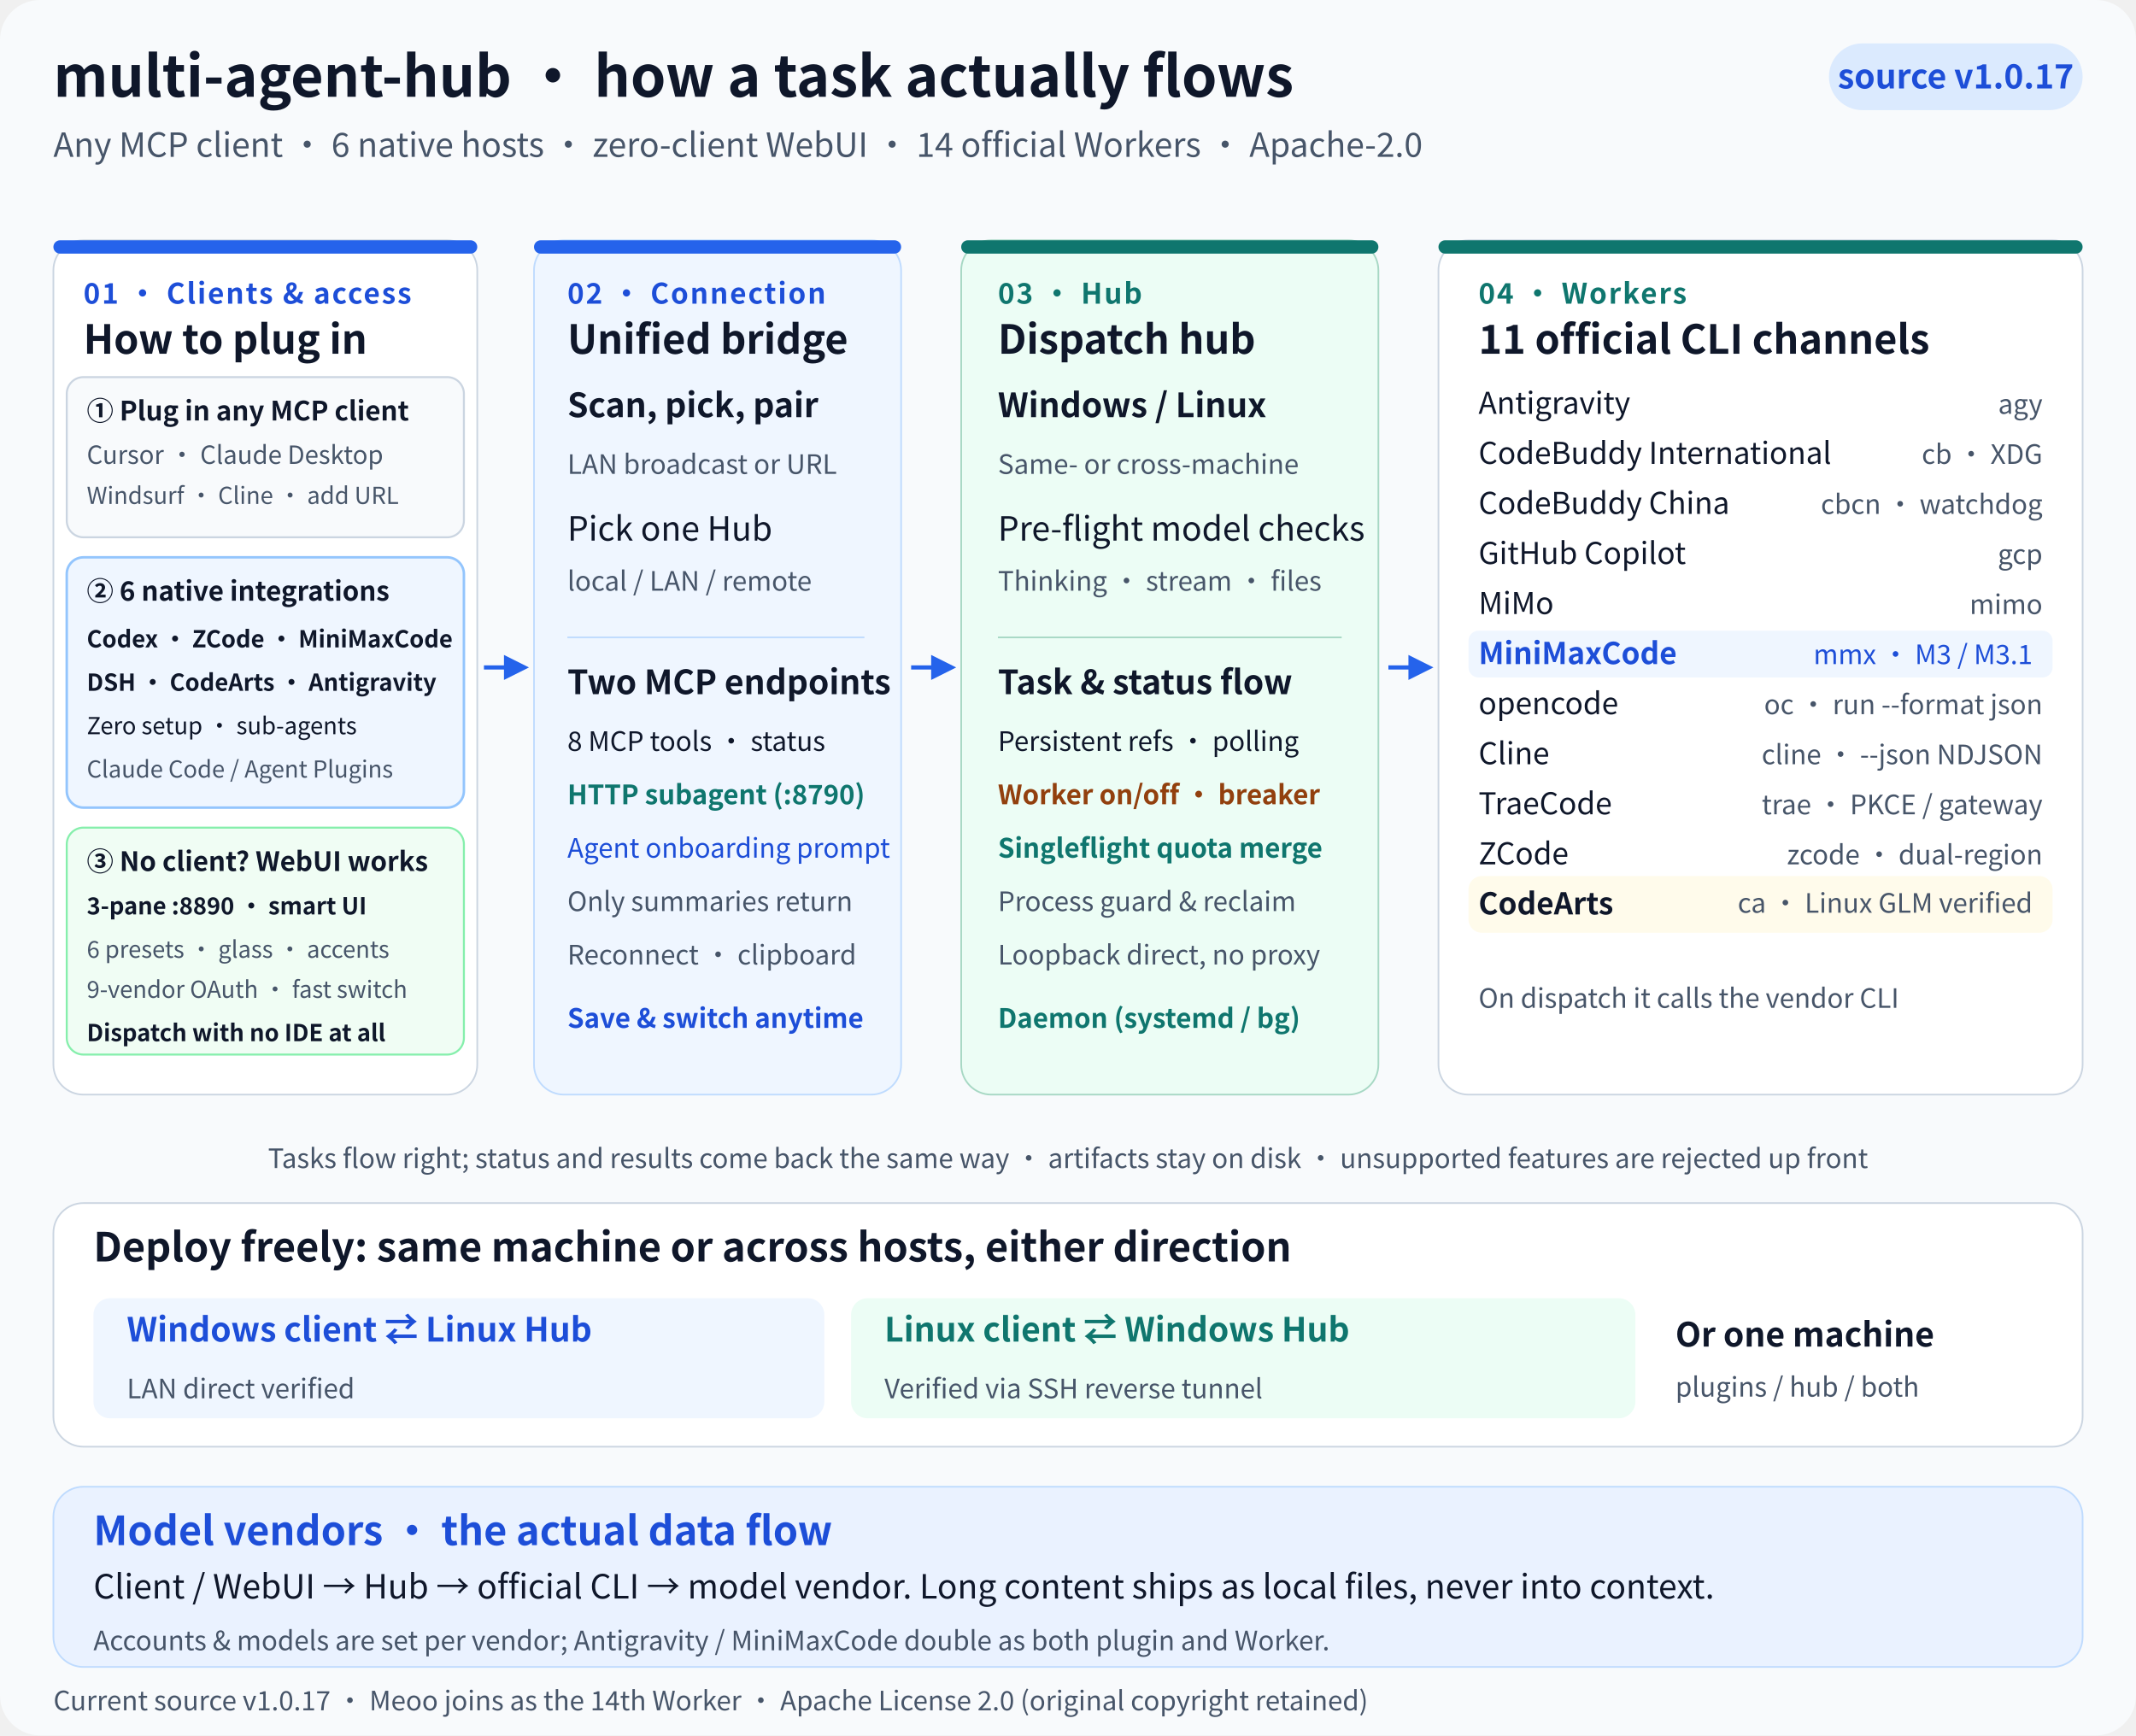
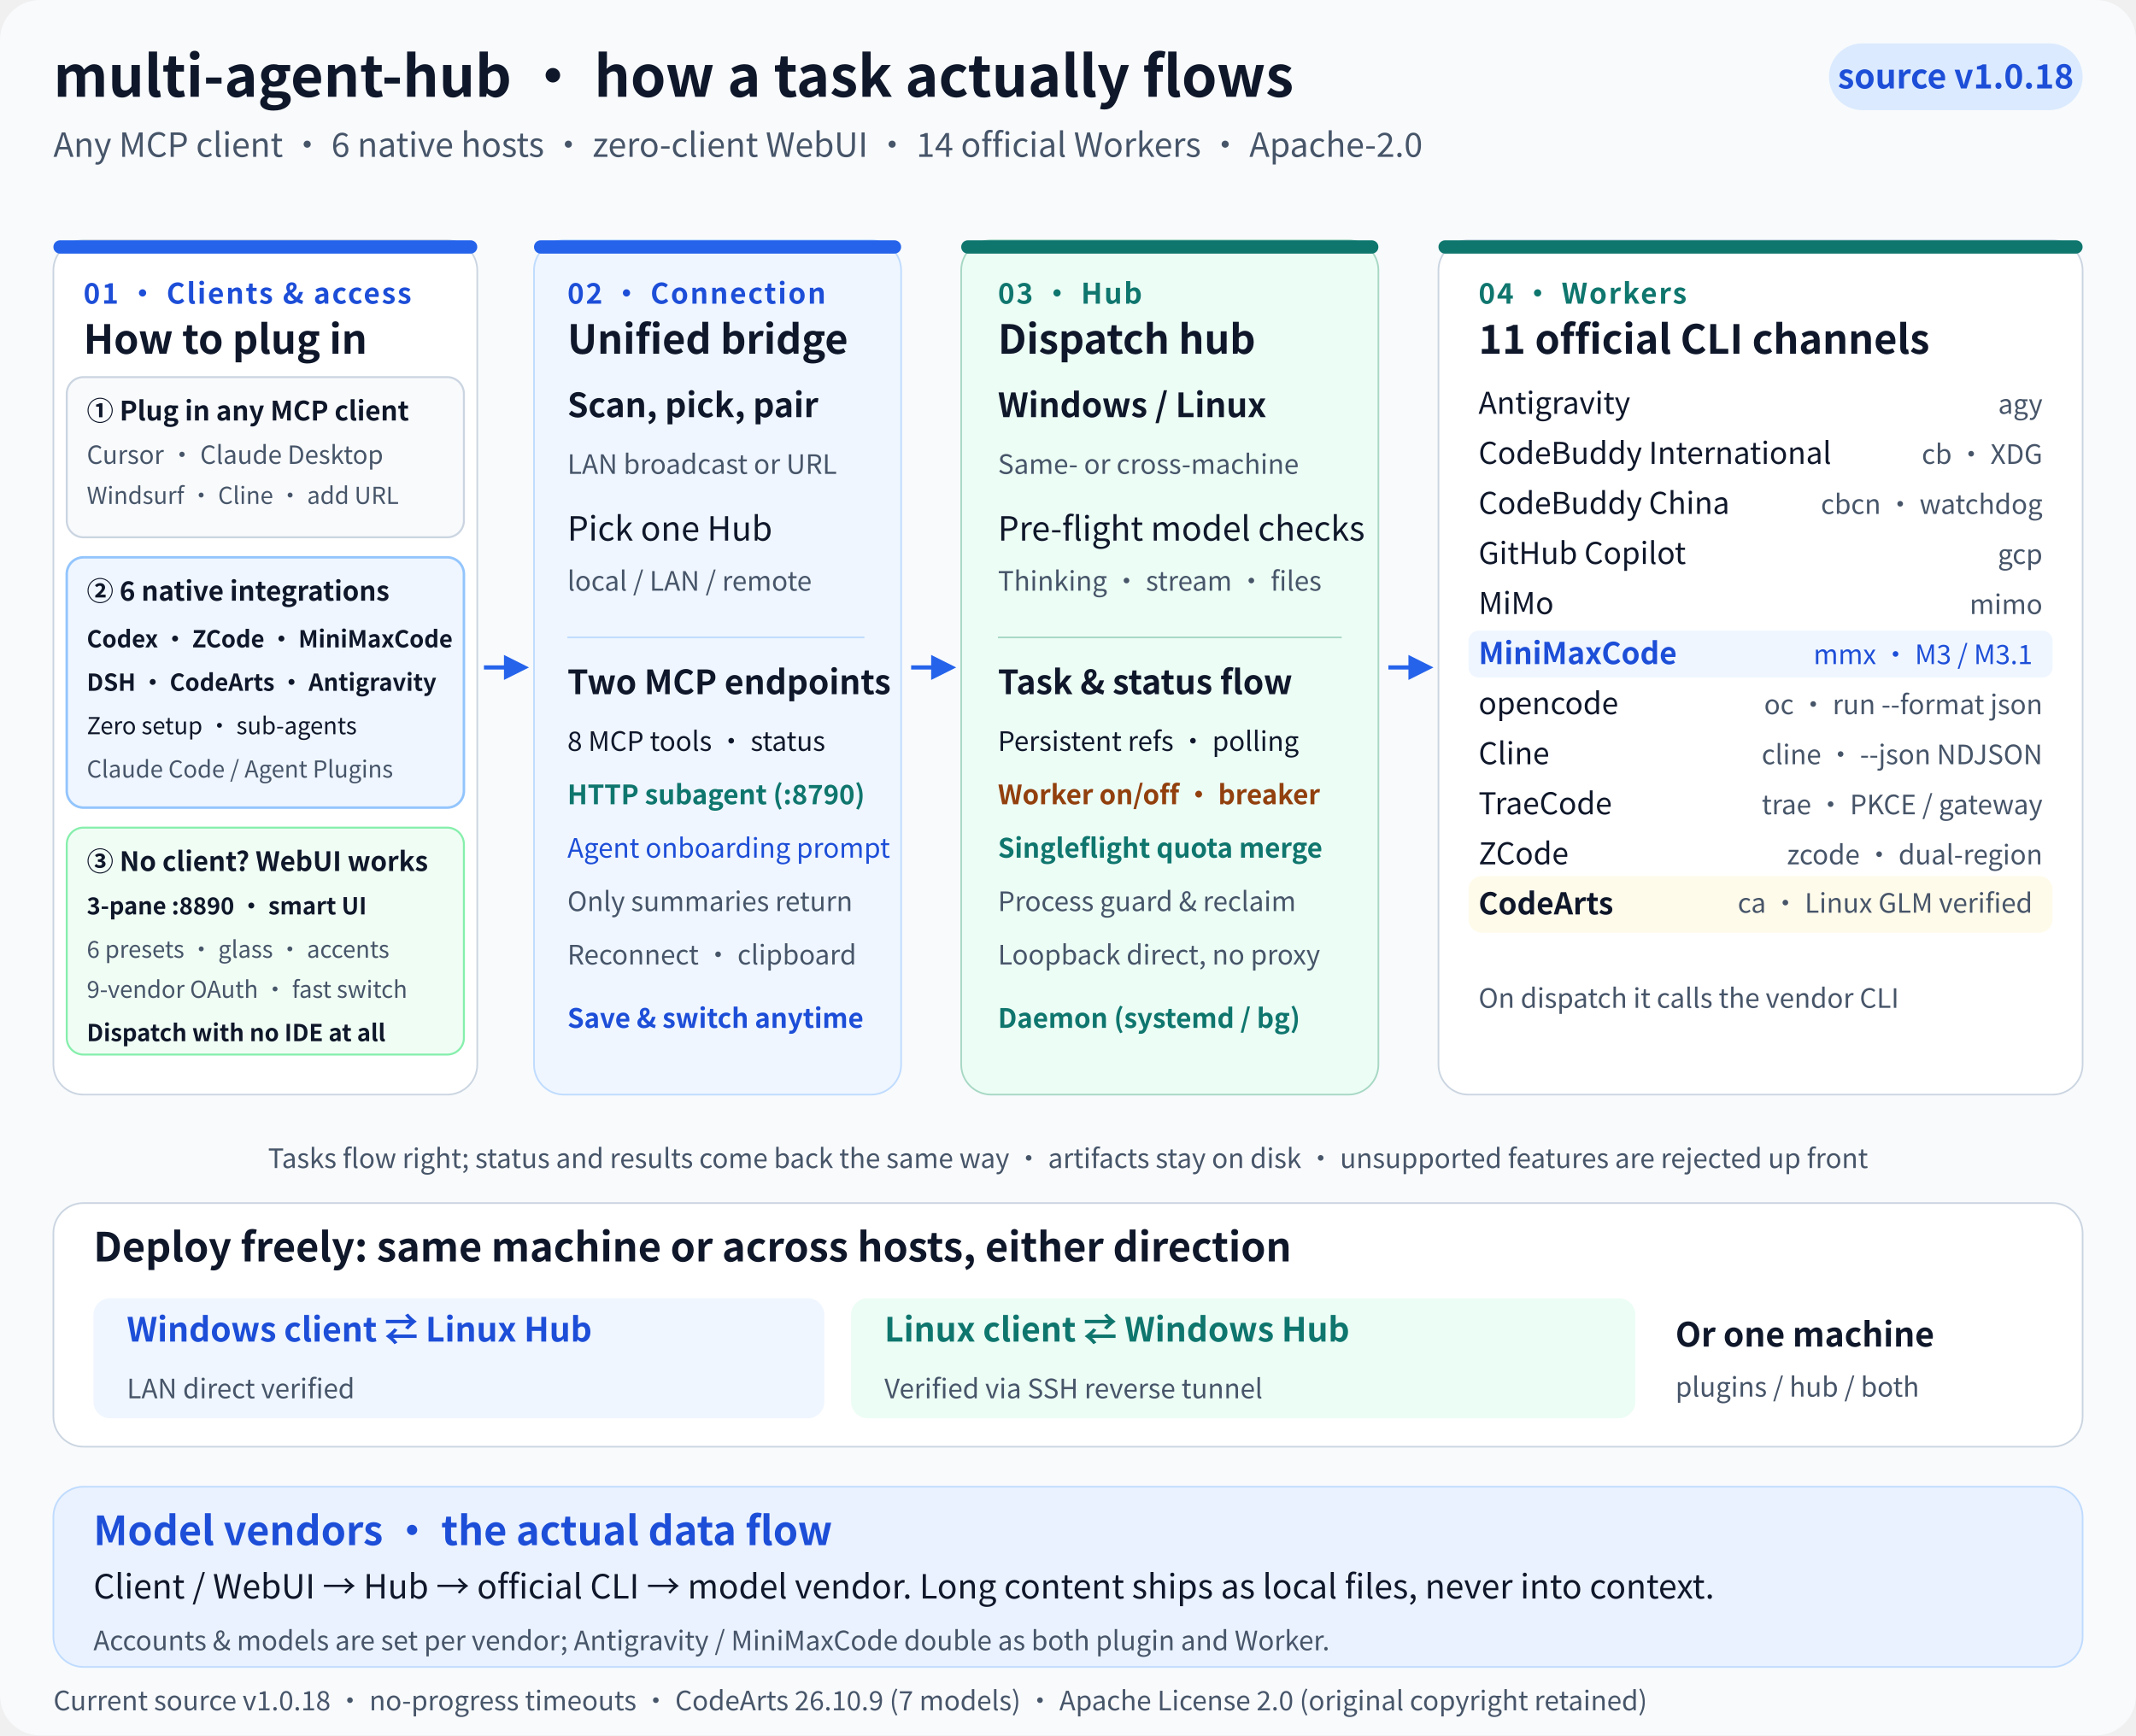
<svg xmlns="http://www.w3.org/2000/svg" width="1280" height="1040" viewBox="0 0 1280 1040" role="img" aria-labelledby="architecture-title architecture-desc">
  <defs>
    <style>
      text { font-family: 'Segoe UI', 'Microsoft YaHei', 'Noto Sans CJK SC', sans-serif; fill: #0f172a; }
      .title { font-size: 34px; font-weight: 700; }
      .heading { font-size: 24px; font-weight: 700; }
      .body { font-size: 20px; }
      .worker { font-size: 18px; }
      .small { font-size: 16px; }
      .tiny { font-size: 15px; }
      .micro { font-size: 14px; }
      .muted { fill: #475569; }
      .blue { fill: #1d4ed8; }
      .green { fill: #0f766e; }
      .amber { fill: #92400e; }
      .label { font-size: 17px; font-weight: 700; letter-spacing: 1px; }
    </style>
    <marker id="arrow" viewBox="0 0 10 10" refX="8" refY="5" markerWidth="6" markerHeight="6" orient="auto-start-reverse">
      <path d="M0 0 10 5 0 10Z" fill="#2563eb" />
    </marker>
  </defs>
  <rect width="1280" height="1040" rx="24" fill="#f8fafc" />
  <text x="32" y="58" class="title">multi-agent-hub · how a task actually flows</text>
  <rect x="1096" y="26" width="152" height="40" rx="20" fill="#dbeafe" />
-   <text x="1172" y="53" text-anchor="middle" class="body blue" font-weight="700">source v1.0.17</text>
+   <text x="1172" y="53" text-anchor="middle" class="body blue" font-weight="700">source v1.0.18</text>
  <text x="32" y="94" class="body muted">Any MCP client · 6 native hosts · zero-client WebUI · 14 official Workers · Apache-2.0</text>
  <g id="clients">
    <rect x="32" y="144" width="254" height="512" rx="18" fill="#ffffff" stroke="#cbd5e1" />
    <rect x="32" y="144" width="254" height="8" rx="4" fill="#2563eb" />
    <text x="50" y="182" class="label blue">01 · Clients &amp; access</text>
    <text x="50" y="212" class="heading">How to plug in</text>
    <rect x="40" y="226" width="238" height="96" rx="10" fill="#f8fafc" stroke="#cbd5e1" stroke-width="1.2" />
    <text x="52" y="252" font-size="16px" font-weight="700" fill="#334155">① Plug in any MCP client</text>
    <text x="52" y="278" class="tiny muted">Cursor · Claude Desktop</text>
    <text x="52" y="302" class="micro muted">Windsurf · Cline · add URL</text>
    <rect x="40" y="334" width="238" height="150" rx="10" fill="#eff6ff" stroke="#93c5fd" stroke-width="1.5" />
    <text x="52" y="360" font-size="16px" font-weight="700" fill="#1d4ed8">② 6 native integrations</text>
    <text x="52" y="388" font-size="14px" font-weight="600" fill="#1e293b">Codex · ZCode · MiniMaxCode</text>
    <text x="52" y="414" font-size="14px" font-weight="600" fill="#1e293b">DSH · CodeArts · Antigravity</text>
    <text x="52" y="440" font-size="14px" fill="#2563eb" font-weight="500">Zero setup · sub-agents</text>
    <text x="52" y="466" class="micro muted">Claude Code / Agent Plugins</text>
    <rect x="40" y="496" width="238" height="136" rx="10" fill="#f0fdf4" stroke="#86efac" stroke-width="1.2" />
    <text x="52" y="522" font-size="16px" font-weight="700" fill="#15803d">③ No client? WebUI works</text>
    <text x="52" y="548" font-size="14px" font-weight="600" fill="#166534">3-pane :8890 · smart UI</text>
    <text x="52" y="574" class="micro muted">6 presets · glass · accents</text>
    <text x="52" y="598" class="micro muted">9-vendor OAuth · fast switch</text>
    <text x="52" y="624" font-size="14px" fill="#16a34a" font-weight="600">Dispatch with no IDE at all</text>
  </g>
  <g id="connection">
    <rect x="320" y="144" width="220" height="512" rx="18" fill="#eff6ff" stroke="#bfdbfe" />
    <rect x="320" y="144" width="220" height="8" rx="4" fill="#2563eb" />
    <text x="340" y="182" class="label blue">02 · Connection</text>
    <text x="340" y="212" class="heading">Unified bridge</text>
    <text x="340" y="250" class="body" font-weight="700">Scan, pick, pair</text>
    <text x="340" y="284" class="small muted">LAN broadcast or URL</text>
    <text x="340" y="324" class="body">Pick one Hub</text>
    <text x="340" y="354" class="small muted">local / LAN / remote</text>
    <line x1="340" y1="382" x2="518" y2="382" stroke="#bfdbfe" />
    <text x="340" y="416" class="body" font-weight="700">Two MCP endpoints</text>
    <text x="340" y="450" class="small">8 MCP tools · status</text>
    <text x="340" y="482" class="small green" font-weight="600">HTTP subagent (:8790)</text>
    <text x="340" y="514" class="small blue">Agent onboarding prompt</text>
    <text x="340" y="546" class="small muted">Only summaries return</text>
    <text x="340" y="578" class="small muted">Reconnect · clipboard</text>
    <text x="340" y="616" class="small blue" font-weight="700">Save &amp; switch anytime</text>
  </g>
  <g id="hub">
    <rect x="576" y="144" width="250" height="512" rx="18" fill="#ecfdf5" stroke="#a7d8c4" />
    <rect x="576" y="144" width="250" height="8" rx="4" fill="#0f766e" />
    <text x="598" y="182" class="label green">03 · Hub</text>
    <text x="598" y="212" class="heading">Dispatch hub</text>
    <text x="598" y="250" class="body" font-weight="700">Windows / Linux</text>
    <text x="598" y="284" class="small muted">Same- or cross-machine</text>
    <text x="598" y="324" class="body">Pre-flight model checks</text>
    <text x="598" y="354" class="small muted">Thinking · stream · files</text>
    <line x1="598" y1="382" x2="804" y2="382" stroke="#a7d8c4" />
    <text x="598" y="416" class="body" font-weight="700">Task &amp; status flow</text>
    <text x="598" y="450" class="small">Persistent refs · polling</text>
    <text x="598" y="482" class="small amber" font-weight="600">Worker on/off · breaker</text>
    <text x="598" y="514" class="small green" font-weight="600">Singleflight quota merge</text>
    <text x="598" y="546" class="small muted">Process guard &amp; reclaim</text>
    <text x="598" y="578" class="small muted">Loopback direct, no proxy</text>
    <text x="598" y="616" class="small green" font-weight="700">Daemon (systemd / bg)</text>
  </g>
  <g id="workers">
    <rect x="862" y="144" width="386" height="512" rx="18" fill="#ffffff" stroke="#cbd5e1" />
    <rect x="862" y="144" width="386" height="8" rx="4" fill="#0f766e" />
    <text x="886" y="182" class="label green">04 · Workers</text>
    <text x="886" y="212" class="heading">11 official CLI channels</text>
    <text x="886" y="248" class="worker">Antigravity</text>
    <text x="1224" y="248" text-anchor="end" class="small muted">agy</text>
    <text x="886" y="278" class="worker">CodeBuddy International</text>
    <text x="1224" y="278" text-anchor="end" class="small muted">cb · XDG</text>
    <text x="886" y="308" class="worker">CodeBuddy China</text>
    <text x="1224" y="308" text-anchor="end" class="small muted">cbcn · watchdog</text>
    <text x="886" y="338" class="worker">GitHub Copilot</text>
    <text x="1224" y="338" text-anchor="end" class="small muted">gcp</text>
    <text x="886" y="368" class="worker">MiMo</text>
    <text x="1224" y="368" text-anchor="end" class="small muted">mimo</text>
    <rect x="880" y="378" width="350" height="28" rx="6" fill="#eff6ff" />
    <text x="886" y="398" class="worker blue" font-weight="700">MiniMaxCode</text>
    <text x="1218" y="398" text-anchor="end" class="small blue">mmx · M3 / M3.1</text>
    <text x="886" y="428" class="worker">opencode</text>
    <text x="1224" y="428" text-anchor="end" class="small muted">oc · run --format json</text>
    <text x="886" y="458" class="worker">Cline</text>
    <text x="1224" y="458" text-anchor="end" class="small muted">cline · --json NDJSON</text>
    <text x="886" y="488" class="worker">TraeCode</text>
    <text x="1224" y="488" text-anchor="end" class="small muted">trae · PKCE / gateway</text>
    <text x="886" y="518" class="worker">ZCode</text>
    <text x="1224" y="518" text-anchor="end" class="small muted">zcode · dual-region</text>
    <rect x="880" y="525" width="350" height="34" rx="8" fill="#fffbeb" />
    <text x="886" y="548" class="worker" font-weight="700">CodeArts</text>
    <text x="1218" y="547" text-anchor="end" class="small muted">ca · Linux GLM verified</text>
    <text x="886" y="604" class="small muted">On dispatch it calls the vendor CLI</text>
  </g>
  <path d="M290 400H314" stroke="#2563eb" stroke-width="2.5" marker-end="url(#arrow)" />
  <path d="M546 400H570" stroke="#2563eb" stroke-width="2.5" marker-end="url(#arrow)" />
  <path d="M832 400H856" stroke="#2563eb" stroke-width="2.5" marker-end="url(#arrow)" />
  <text x="640" y="700" text-anchor="middle" class="small muted">Tasks flow right; status and results come back the same way · artifacts stay on disk · unsupported features are rejected up front</text>
  <rect x="32" y="721" width="1216" height="146" rx="18" fill="#ffffff" stroke="#cbd5e1" />
  <text x="56" y="756" class="heading">Deploy freely: same machine or across hosts, either direction</text>
  <rect x="56" y="778" width="438" height="72" rx="10" fill="#eff6ff" />
  <text x="76" y="804" class="body blue" font-weight="700">Windows client ⇄ Linux Hub</text>
  <text x="76" y="838" class="small muted">LAN direct verified</text>
  <rect x="510" y="778" width="470" height="72" rx="10" fill="#ecfdf5" />
  <text x="530" y="804" class="body green" font-weight="700">Linux client ⇄ Windows Hub</text>
  <text x="530" y="838" class="small muted">Verified via SSH reverse tunnel</text>
  <text x="1004" y="807" class="body" font-weight="700">Or one machine</text>
  <text x="1004" y="837" class="small muted">plugins / hub / both</text>
  <rect x="32" y="891" width="1216" height="108" rx="18" fill="#eaf2ff" stroke="#bfdbfe" />
  <text x="56" y="926" class="heading blue">Model vendors · the actual data flow</text>
  <text x="56" y="958" class="body">Client / WebUI → Hub → official CLI → model vendor. Long content ships as local files, never into context.</text>
  <text x="56" y="989" class="small muted">Accounts &amp; models are set per vendor; Antigravity / MiniMaxCode double as both plugin and Worker.</text>
-   <text x="32" y="1025" class="small muted">Current source v1.0.17 · Meoo joins as the 14th Worker · Apache License 2.0 (original copyright retained)</text>
+   <text x="32" y="1025" class="small muted">Current source v1.0.18 · no-progress timeouts · CodeArts 26.10.9 (7 models) · Apache License 2.0 (original copyright retained)</text>
</svg>
